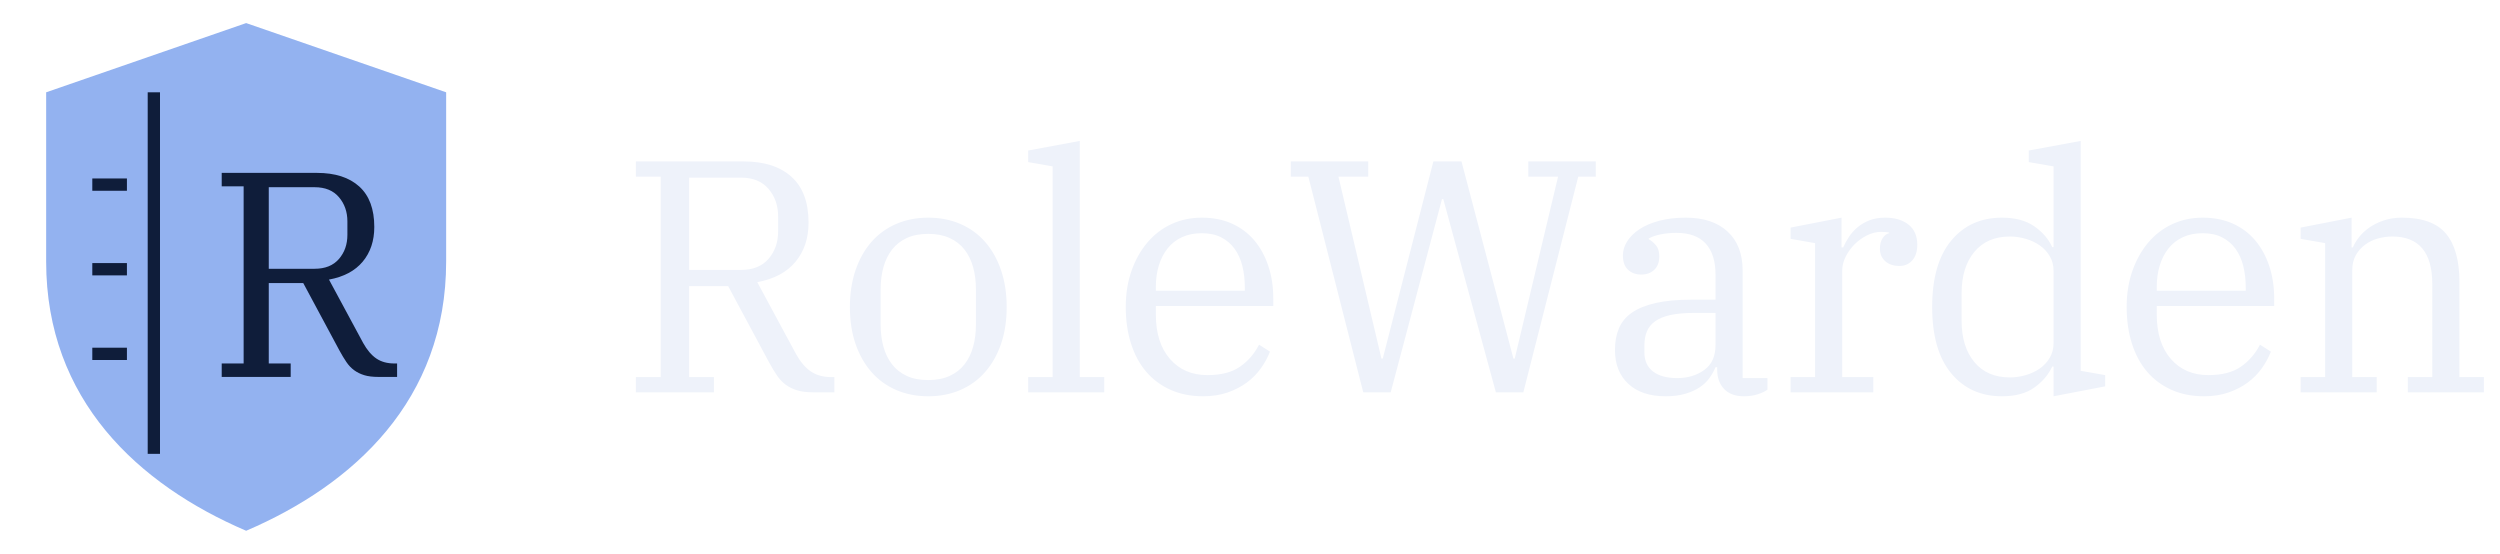
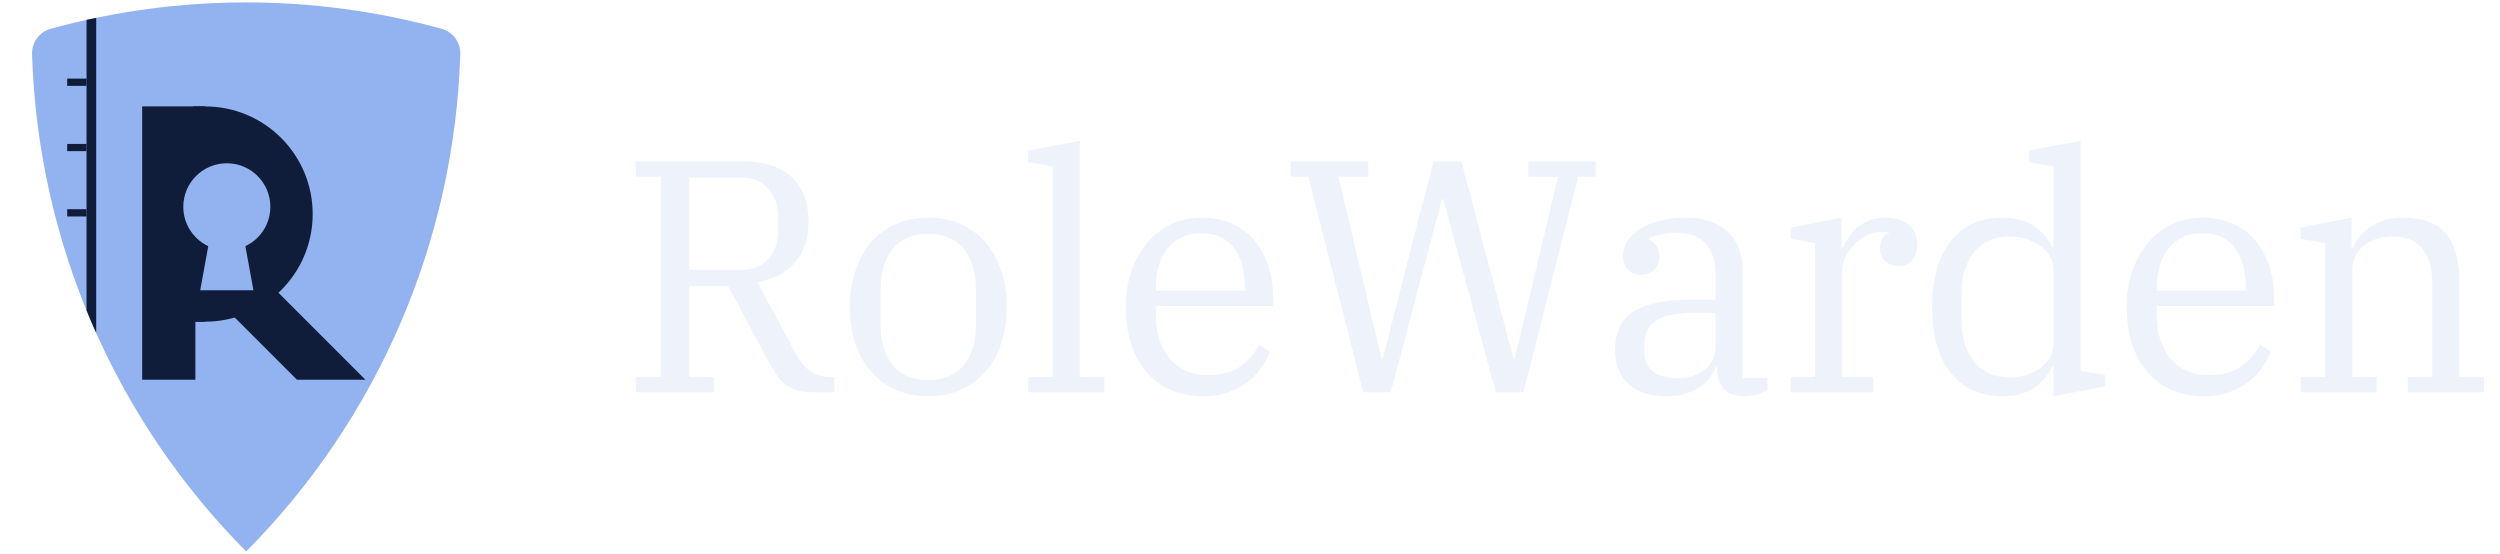
<svg xmlns="http://www.w3.org/2000/svg" width="325" height="72" viewBox="0 0 325 72">
  <g transform="translate(0.00 0.00) scale(1)">
-     <path fill="#93b2f0" d="M32 3 L58 12 V34 C58 52 46 63 32 69 C18 63 6 52 6 34 V12 Z" />
-     <g stroke="#0f1d3a" stroke-width="1.6" fill="none">
-       <line x1="20" y1="12" x2="20" y2="59" />
-       <line x1="12" y1="24" x2="16.5" y2="24" />
-       <line x1="12" y1="35" x2="16.5" y2="35" />
-       <line x1="12" y1="46" x2="16.5" y2="46" />
+     <g transform="translate(3.852 0) scale(0.15721) translate(-120.94 -98.0)">
+       <defs>
+         <clipPath id="ks9">
+           <path d="M300.00,554.00 A610.00,610.00 0 0 0 477.05,142.69 A21.00,21.00 0 0 0 461.62,121.80 A610.00,610.00 0 0 0 138.38,121.80 A21.00,21.00 0 0 0 122.95,142.69 A610.00,610.00 0 0 0 300.00,554.00 Z" />
+         </clipPath>
+       </defs>
+       <path fill="#93b2f0" d="M300.00,554.00 A610.00,610.00 0 0 0 477.05,142.69 A21.00,21.00 0 0 0 461.62,121.80 A610.00,610.00 0 0 0 138.38,121.80 A21.00,21.00 0 0 0 122.95,142.69 A610.00,610.00 0 0 0 300.00,554.00 Z" />
+       <g fill="#0f1d3a" clip-path="url(#ks9)">
+         <rect x="168" y="98" width="8" height="458" />
+         <rect x="152" y="163.0" width="16" height="6" />
+         <rect x="152" y="217.0" width="16" height="6" />
+         <rect x="152" y="271.0" width="16" height="6" />
+       </g>
+       <g fill="#0f1d3a" clip-path="url(#ks9)">
+         <path d="M214,186 H266 V364 H258 V412 H214 Z" />
+         <path d="M266,186 A89,89 0 0 1 266,364 H256 V186 Z" />
+         <path d="M264,334 L320.6,334 L398.6,412 L342.0,412 Z" />
+       </g>
+       <g fill="#93b2f0">
+         <circle cx="284" cy="269" r="36" />
+         <path d="M271,288.8 L297,288.8 L306,338 L262,338 Z" />
+       </g>
    </g>
-     <path fill="#0f1d3a" d="M28.822 47.252H31.672V24.224H28.822V22.476H41.21Q44.744 22.476 46.701 24.243Q48.658 26.01 48.658 29.506Q48.658 32.204 47.157 34.009Q45.656 35.814 42.768 36.346L47.214 44.592Q47.974 45.96 48.924 46.606Q49.874 47.252 51.28 47.252H51.622V49.0H49.19Q48.088 49.0 47.347 48.772Q46.606 48.544 46.036 48.126Q45.466 47.708 45.029 47.062Q44.592 46.416 44.136 45.58L39.424 36.802H34.94V47.252H37.79V49.0H28.822ZM34.94 34.94H40.906Q42.958 34.94 44.06 33.667Q45.162 32.394 45.162 30.532V28.784Q45.162 26.922 44.06 25.63Q42.958 24.338 40.906 24.338H34.94Z" />
  </g>
  <path fill="#eef2fa" d="M82.665 49.022H85.89V22.964H82.665V20.986H96.683Q100.682 20.986 102.896 22.986Q105.111 24.985 105.111 28.941Q105.111 31.994 103.412 34.037Q101.714 36.079 98.446 36.681L103.477 46.012Q104.337 47.56 105.412 48.291Q106.487 49.022 108.078 49.022H108.465V51.0H105.713Q104.466 51.0 103.627 50.742Q102.789 50.484 102.144 50.011Q101.499 49.538 101.004 48.807Q100.51 48.076 99.994 47.13L94.662 37.197H89.588V49.022H92.813V51.0H82.665ZM89.588 35.09H96.339Q98.661 35.09 99.908 33.65Q101.155 32.209 101.155 30.102V28.124Q101.155 26.017 99.908 24.555Q98.661 23.093 96.339 23.093H89.588Z M120.677 49.409Q122.268 49.409 123.45 48.871Q124.633 48.334 125.385 47.367Q126.138 46.399 126.503 45.088Q126.869 43.776 126.869 42.228V37.584Q126.869 36.036 126.503 34.724Q126.138 33.413 125.385 32.445Q124.633 31.478 123.45 30.941Q122.268 30.403 120.677 30.403Q119.043 30.403 117.882 30.941Q116.721 31.478 115.968 32.445Q115.216 33.413 114.85 34.724Q114.485 36.036 114.485 37.584V42.228Q114.485 43.776 114.85 45.088Q115.216 46.399 115.968 47.367Q116.721 48.334 117.882 48.871Q119.043 49.409 120.677 49.409ZM120.677 51.516Q118.398 51.516 116.506 50.699Q114.614 49.882 113.281 48.355Q111.948 46.829 111.217 44.701Q110.486 42.572 110.486 39.906Q110.486 37.283 111.217 35.133Q111.948 32.983 113.281 31.457Q114.614 29.93 116.506 29.113Q118.398 28.296 120.677 28.296Q122.956 28.296 124.848 29.113Q126.74 29.93 128.073 31.457Q129.406 32.983 130.137 35.133Q130.868 37.283 130.868 39.906Q130.868 42.572 130.137 44.701Q129.406 46.829 128.073 48.355Q126.74 49.882 124.848 50.699Q122.956 51.516 120.677 51.516Z M133.663 49.022H136.845V21.631L133.663 21.072V19.567L140.371 18.32V49.022H143.553V51.0H133.663Z M156.41 51.516Q154.045 51.516 152.174 50.677Q150.304 49.839 149.014 48.334Q147.724 46.829 147.036 44.679Q146.348 42.529 146.348 39.906Q146.348 37.326 147.1 35.198Q147.853 33.069 149.164 31.521Q150.476 29.973 152.282 29.135Q154.088 28.296 156.238 28.296Q158.431 28.296 160.151 29.07Q161.871 29.844 163.053 31.242Q164.236 32.639 164.881 34.574Q165.526 36.509 165.526 38.788V39.777H150.261V40.895Q150.261 44.55 152.089 46.657Q153.916 48.764 156.969 48.764Q159.635 48.764 161.204 47.668Q162.774 46.571 163.677 44.808L165.096 45.711Q164.666 46.829 163.913 47.883Q163.161 48.936 162.086 49.731Q161.011 50.527 159.592 51.022Q158.173 51.516 156.41 51.516ZM150.261 37.799H161.828V37.369Q161.828 35.864 161.505 34.574Q161.183 33.284 160.495 32.338Q159.807 31.392 158.753 30.855Q157.7 30.317 156.238 30.317Q154.776 30.317 153.658 30.833Q152.54 31.349 151.787 32.295Q151.035 33.241 150.648 34.51Q150.261 35.778 150.261 37.283Z M170.084 22.964H167.805V20.986H177.867V22.964H173.997L179.587 46.614H179.759L186.338 20.986H189.993L196.744 46.614H196.916L202.549 22.964H198.679V20.986H207.451V22.964H205.172L198.034 51.0H194.465L187.628 25.888H187.456L180.791 51.0H177.222Z M216.524 51.516Q213.428 51.516 211.686 49.903Q209.945 48.291 209.945 45.496Q209.945 43.905 210.461 42.68Q210.977 41.454 212.159 40.637Q213.342 39.82 215.234 39.39Q217.126 38.96 219.835 38.96H223.017V35.692Q223.017 33.069 221.748 31.672Q220.48 30.274 217.943 30.274Q216.825 30.274 215.879 30.468Q214.933 30.661 214.331 31.005V31.091Q214.804 31.349 215.255 31.865Q215.707 32.381 215.707 33.327Q215.707 34.445 215.062 35.069Q214.417 35.692 213.342 35.692Q212.31 35.692 211.643 35.069Q210.977 34.445 210.977 33.198Q210.977 32.252 211.536 31.37Q212.095 30.489 213.127 29.801Q214.159 29.113 215.685 28.705Q217.212 28.296 219.147 28.296Q222.63 28.296 224.586 30.102Q226.543 31.908 226.543 35.176V49.151H229.768V50.656Q229.295 51.0 228.499 51.258Q227.704 51.516 226.715 51.516Q225.038 51.516 224.135 50.57Q223.232 49.624 223.232 48.033V47.732H223.017Q222.716 48.463 222.221 49.151Q221.727 49.839 220.953 50.355Q220.179 50.871 219.082 51.194Q217.986 51.516 216.524 51.516ZM218.029 49.151Q220.093 49.151 221.555 48.097Q223.017 47.044 223.017 44.851V40.68H220.222Q218.373 40.68 217.126 40.96Q215.879 41.239 215.148 41.776Q214.417 42.314 214.094 43.088Q213.772 43.862 213.772 44.894V45.797Q213.772 47.431 214.89 48.291Q216.008 49.151 218.029 49.151Z M232.778 49.022H235.96V31.607L232.778 31.048V29.586L239.4 28.296V32.166H239.615Q239.916 31.478 240.367 30.79Q240.819 30.102 241.485 29.543Q242.152 28.984 243.033 28.64Q243.915 28.296 245.076 28.296Q246.968 28.296 248.107 29.199Q249.247 30.102 249.247 31.822Q249.247 33.112 248.602 33.843Q247.957 34.574 246.925 34.574Q245.764 34.574 245.076 33.95Q244.388 33.327 244.388 32.338Q244.388 31.478 244.753 30.941Q245.119 30.403 245.592 30.317V30.231Q245.42 30.188 245.162 30.167Q244.904 30.145 244.517 30.145Q243.614 30.145 242.711 30.597Q241.808 31.048 241.098 31.758Q240.389 32.467 239.937 33.37Q239.486 34.273 239.486 35.176V49.022H243.528V51.0H232.778Z M260.255 51.516Q256.127 51.516 253.654 48.528Q251.182 45.539 251.182 39.906Q251.182 34.273 253.654 31.285Q256.127 28.296 260.255 28.296Q262.835 28.296 264.447 29.414Q266.06 30.532 266.791 32.123H266.963V21.631L263.738 21.072V19.567L270.489 18.32V48.205L273.671 48.764V50.226L266.963 51.516V47.646H266.791Q266.06 49.237 264.469 50.377Q262.878 51.516 260.255 51.516ZM261.287 49.065Q262.319 49.065 263.351 48.764Q264.383 48.463 265.178 47.904Q265.974 47.345 266.468 46.507Q266.963 45.668 266.963 44.636V35.176Q266.963 34.144 266.468 33.306Q265.974 32.467 265.178 31.908Q264.383 31.349 263.351 31.048Q262.319 30.747 261.287 30.747Q258.32 30.747 256.664 32.746Q255.009 34.746 255.009 38.1V41.712Q255.009 45.066 256.664 47.066Q258.32 49.065 261.287 49.065Z M286.528 51.516Q284.163 51.516 282.292 50.677Q280.422 49.839 279.132 48.334Q277.842 46.829 277.154 44.679Q276.466 42.529 276.466 39.906Q276.466 37.326 277.218 35.198Q277.971 33.069 279.282 31.521Q280.594 29.973 282.4 29.135Q284.206 28.296 286.356 28.296Q288.549 28.296 290.269 29.07Q291.989 29.844 293.171 31.242Q294.354 32.639 294.999 34.574Q295.644 36.509 295.644 38.788V39.777H280.379V40.895Q280.379 44.55 282.206 46.657Q284.034 48.764 287.087 48.764Q289.753 48.764 291.322 47.668Q292.892 46.571 293.795 44.808L295.214 45.711Q294.784 46.829 294.031 47.883Q293.279 48.936 292.204 49.731Q291.129 50.527 289.71 51.022Q288.291 51.516 286.528 51.516ZM280.379 37.799H291.946V37.369Q291.946 35.864 291.623 34.574Q291.301 33.284 290.613 32.338Q289.925 31.392 288.871 30.855Q287.818 30.317 286.356 30.317Q284.894 30.317 283.776 30.833Q282.658 31.349 281.905 32.295Q281.153 33.241 280.766 34.51Q280.379 35.778 280.379 37.283Z M299.084 49.022H302.266V31.607L299.084 31.048V29.586L305.706 28.296V32.166H305.878Q306.136 31.521 306.673 30.833Q307.211 30.145 308.006 29.586Q308.802 29.027 309.877 28.662Q310.952 28.296 312.242 28.296Q316.241 28.296 317.982 30.382Q319.724 32.467 319.724 36.638V49.022H322.906V51.0H313.016V49.022H316.198V36.939Q316.198 30.747 310.995 30.747Q310.049 30.747 309.125 31.005Q308.2 31.263 307.447 31.822Q306.695 32.381 306.243 33.198Q305.792 34.015 305.792 35.133V49.022H308.974V51.0H299.084Z" />
</svg>
